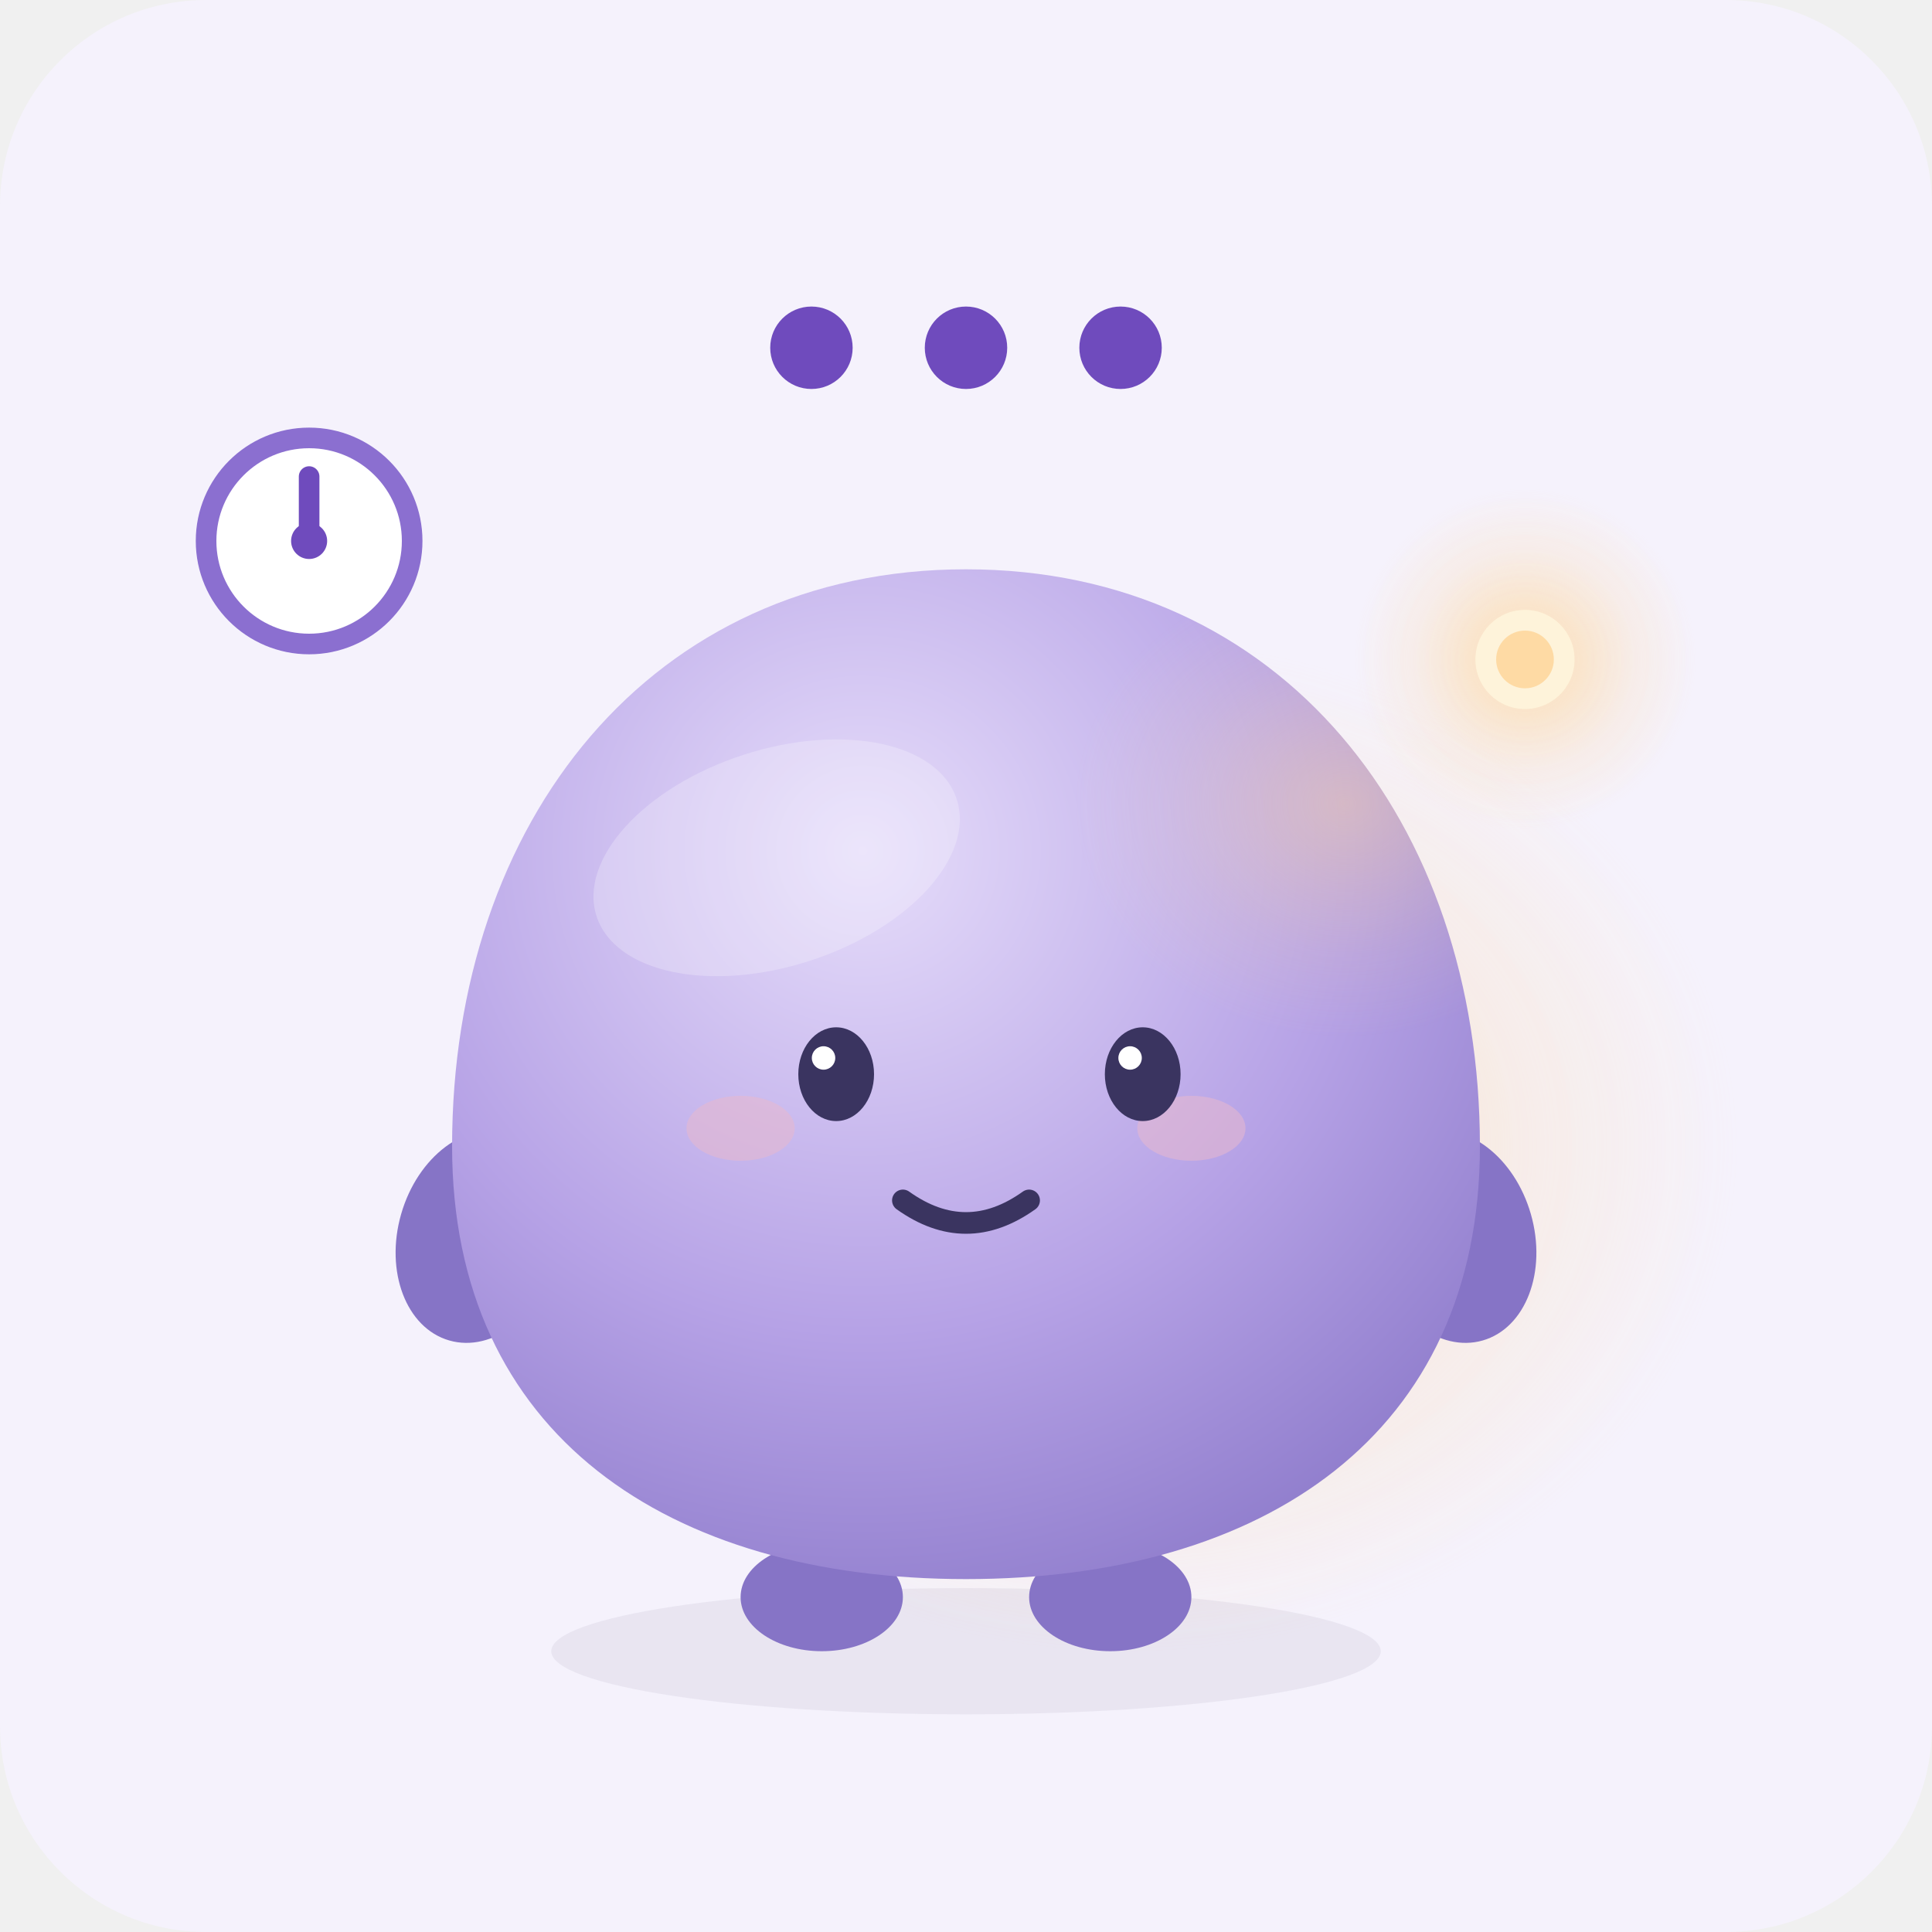
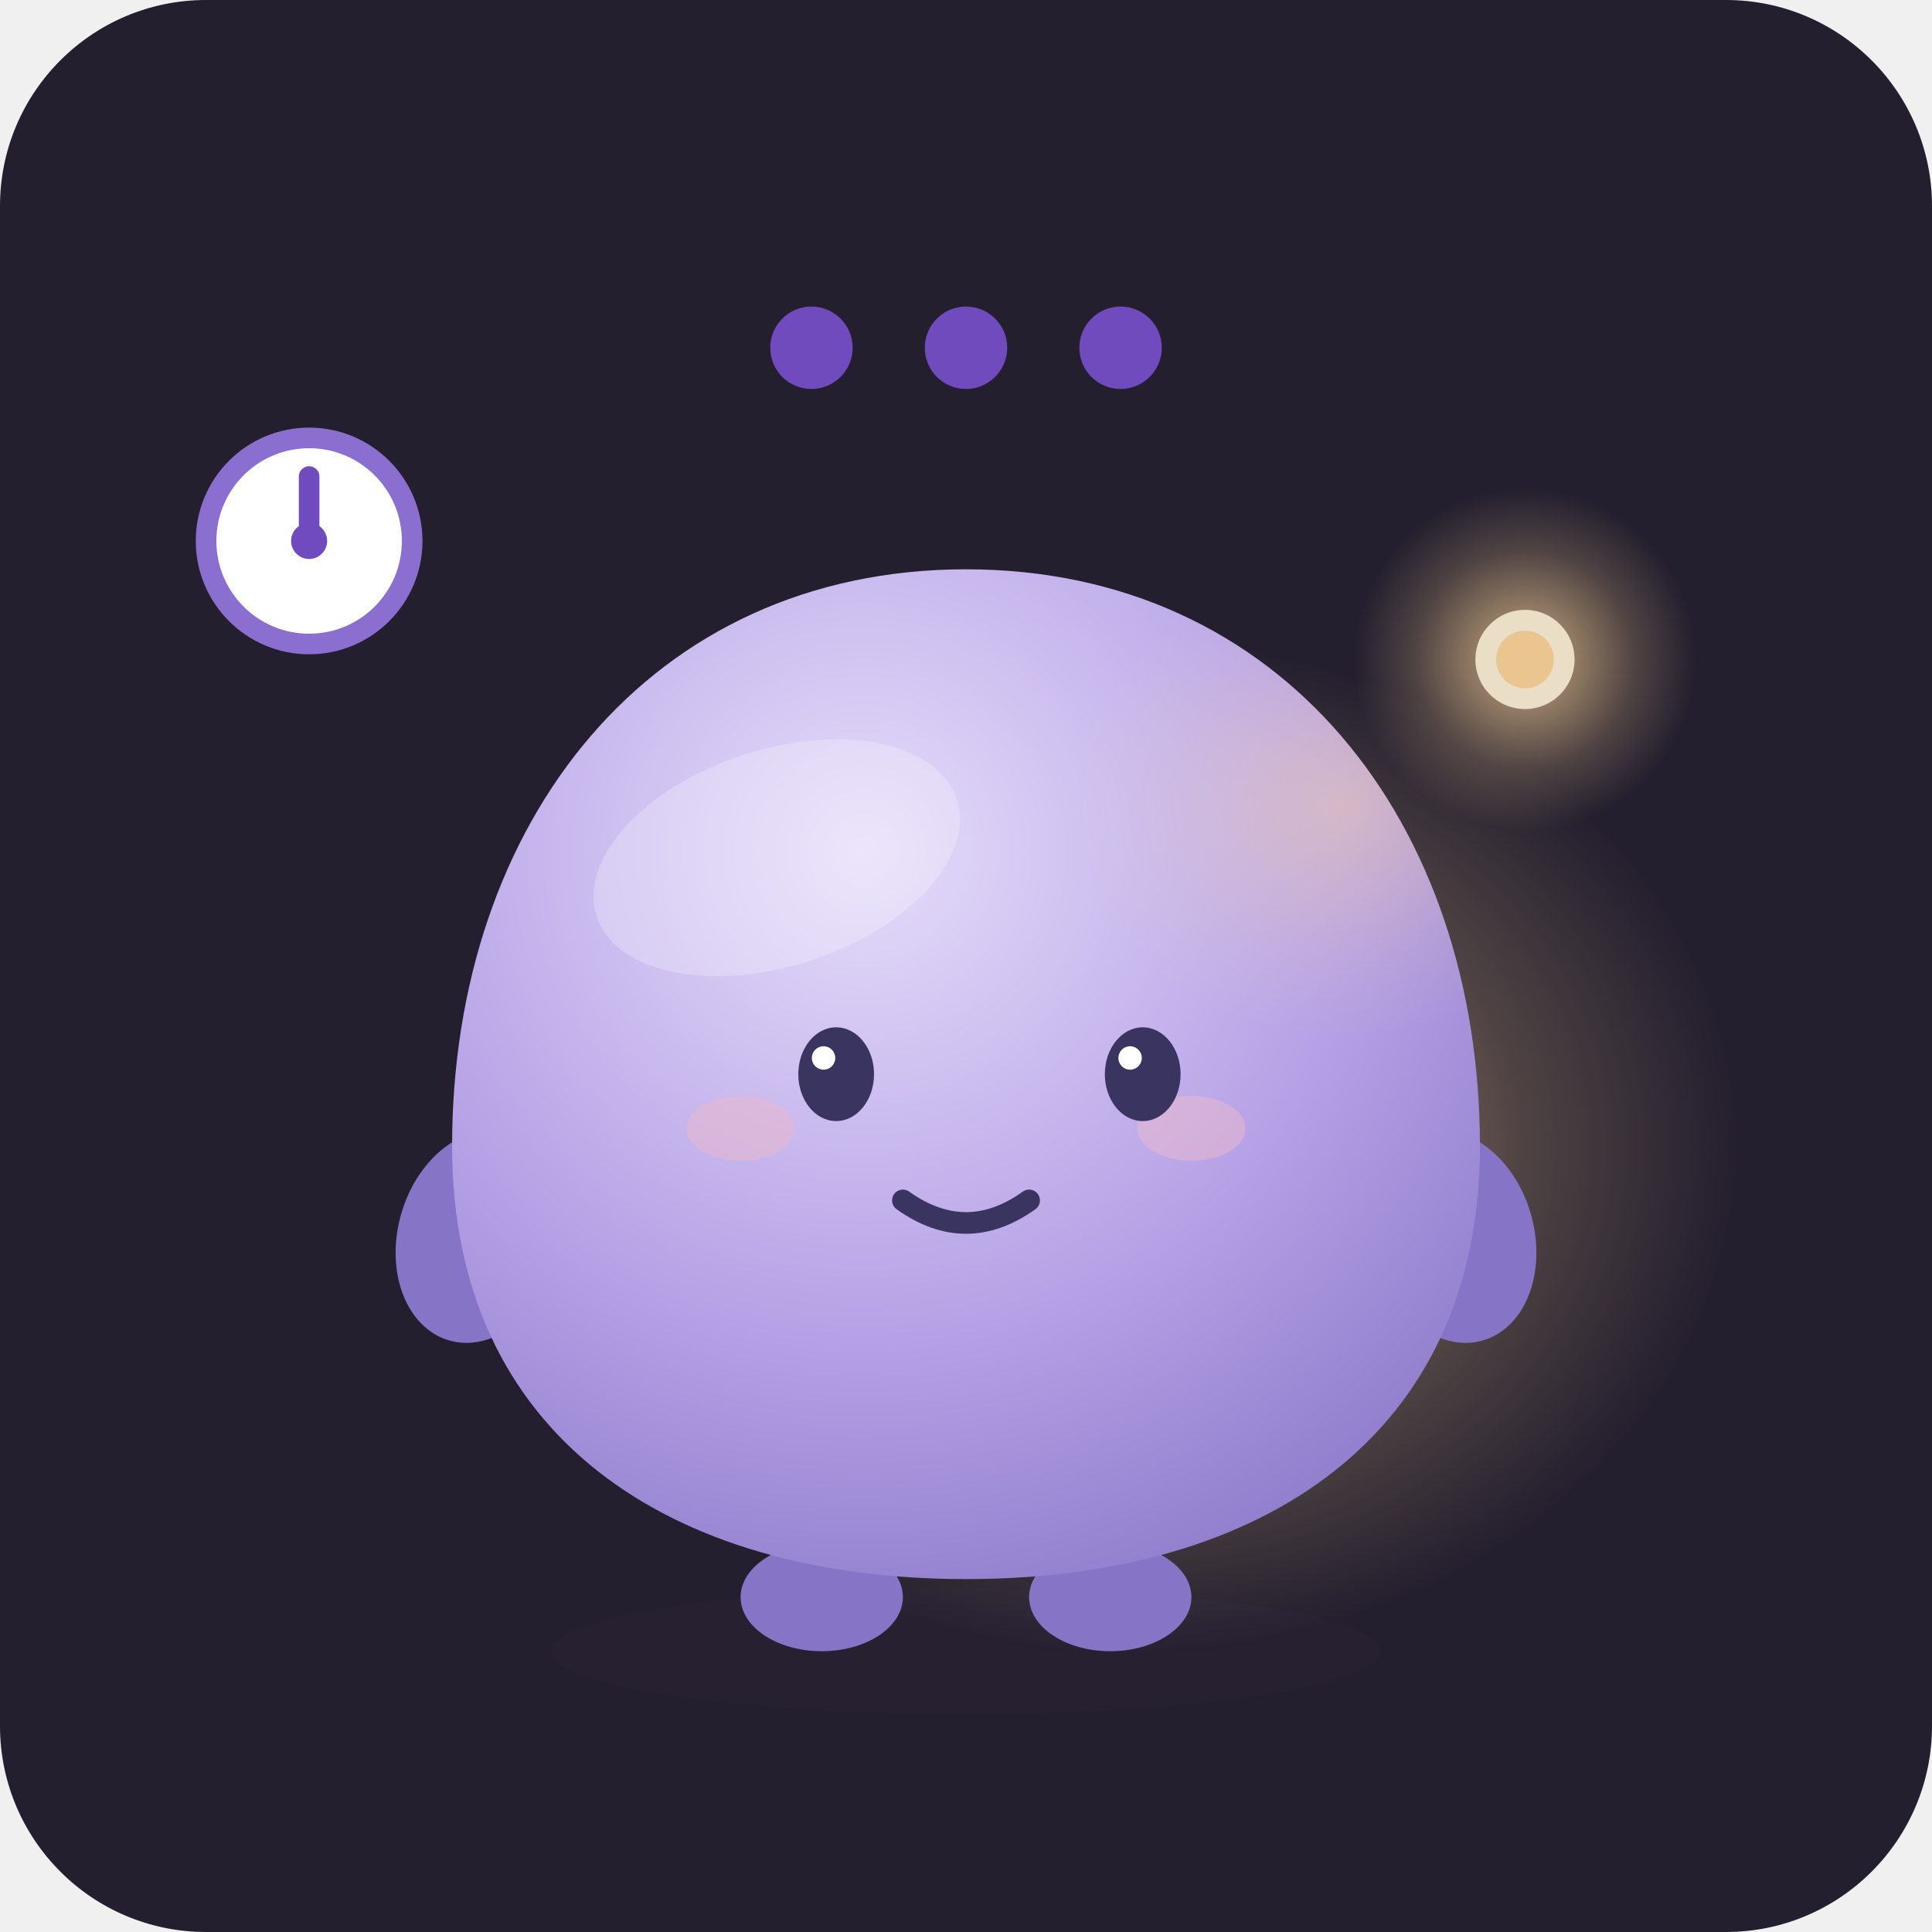
<svg xmlns="http://www.w3.org/2000/svg" viewBox="0 0 150 150">
  <style>
.body{transform-box:fill-box;transform-origin:50% 100%;animation:wsway 3.4s ease-in-out infinite}
@keyframes wsway{0%,100%{transform:translateX(-1.1px)}50%{transform:translateX(1.1px)}}
.orb{transform-box:fill-box;transform-origin:center;animation:glo 2.6s ease-in-out infinite}
@keyframes glo{0%,100%{opacity:.72;transform:scale(.93)}50%{opacity:1;transform:scale(1.1)}}
.hand{transform-box:view-box;transform-origin:24px 42px;animation:spin 3s linear infinite}@keyframes spin{to{transform:rotate(360deg)}}.wd{transform-box:fill-box;transform-origin:center}.d1{animation:wd 1.5s ease-in-out infinite}.d2{animation:wd 1.5s ease-in-out .25s infinite}.d3{animation:wd 1.5s ease-in-out .5s infinite}@keyframes wd{0%,100%{opacity:.35}50%{opacity:1}}
@media(prefers-reduced-motion:reduce){*{animation:none!important}}
</style>
-   <rect width="150" height="150" rx="16" fill="#F5F2FC" />
+   <rect width="150" height="150" rx="16" fill="#241F2E" />
  <g transform="translate(5,5)">
    <path opacity="0.07" d="M70 128.1C87.784 128.1 102.2 125.906 102.2 123.2C102.2 120.494 87.784 118.3 70 118.3C52.217 118.3 37.8 120.494 37.8 123.2C37.8 125.906 52.217 128.1 70 128.1Z" fill="#3A3460" />
    <g class="body" fill="none">
      <g opacity="0.9">
        <path d="M82.6 123.2C108.889 123.2 130.2 105.649 130.2 84C130.2 62.35 108.889 44.8 82.6 44.8C56.311 44.8 35 62.35 35 84C35 105.649 56.311 123.2 82.6 123.2Z" fill="url(#paint0_radial_1298_320)" />
      </g>
      <path d="M58.8 123.2C62.279 123.2 65.1 121.32 65.1 119C65.1 116.68 62.279 114.8 58.8 114.8C55.321 114.8 52.5 116.68 52.5 119C52.5 121.32 55.321 123.2 58.8 123.2Z" fill="#8674C6" />
      <path d="M81.2 123.2C84.679 123.2 87.5 121.32 87.5 119C87.5 116.68 84.679 114.8 81.2 114.8C77.721 114.8 74.9 116.68 74.9 119C74.9 121.32 77.721 123.2 81.2 123.2Z" fill="#8674C6" />
      <path d="M29.885 99.075C33.229 100.034 36.977 97.196 38.256 92.737C39.535 88.277 37.86 83.884 34.515 82.925C31.171 81.966 27.423 84.804 26.144 89.263C24.865 93.723 26.54 98.115 29.885 99.075Z" fill="#8674C6" />
      <path d="M110.115 99.075C113.46 98.115 115.135 93.723 113.856 89.263C112.577 84.804 108.829 81.966 105.485 82.925C102.14 83.884 100.465 88.277 101.744 92.737C103.023 97.196 106.771 100.034 110.115 99.075Z" fill="#8674C6" />
      <path d="M70 39.2C94.5 39.2 109.9 58.8 109.9 84C109.9 106.4 93.1 117.6 70 117.6C46.9 117.6 30.1 106.4 30.1 84C30.1 58.8 45.5 39.2 70 39.2Z" fill="url(#paint1_radial_1298_320)" />
      <mask id="mask0_1298_320" style="mask-type:luminance" maskUnits="userSpaceOnUse" x="30" y="39" width="80" height="79">
        <path d="M70 39.2C94.5 39.2 109.9 58.8 109.9 84C109.9 106.4 93.1 117.6 70 117.6C46.9 117.6 30.1 106.4 30.1 84C30.1 58.8 45.5 39.2 70 39.2Z" fill="white" />
      </mask>
      <g mask="url(#mask0_1298_320)">
        <path opacity="0.24" d="M57.896 69.589C65.617 67.08 70.714 61.469 69.28 57.057C67.847 52.645 60.425 51.102 52.704 53.611C44.983 56.12 39.886 61.73 41.319 66.142C42.753 70.555 50.174 72.097 57.896 69.589Z" fill="white" />
        <path opacity="0.495" d="M99.4 75.6C110.998 75.6 120.4 67.451 120.4 57.4C120.4 47.348 110.998 39.2 99.4 39.2C87.802 39.2 78.4 47.348 78.4 57.4C78.4 67.451 87.802 75.6 99.4 75.6Z" fill="url(#paint2_radial_1298_320)" />
      </g>
      <path opacity="0.55" d="M52.5 85.12C54.819 85.12 56.7 83.992 56.7 82.6C56.7 81.208 54.819 80.08 52.5 80.08C50.18 80.08 48.3 81.208 48.3 82.6C48.3 83.992 50.18 85.12 52.5 85.12Z" fill="#E7B8CE" />
      <path opacity="0.55" d="M87.5 85.12C89.819 85.12 91.7 83.992 91.7 82.6C91.7 81.208 89.819 80.08 87.5 80.08C85.18 80.08 83.3 81.208 83.3 82.6C83.3 83.992 85.18 85.12 87.5 85.12Z" fill="#E7B8CE" />
      <path d="M59.92 82.04C61.544 82.04 62.86 80.41 62.86 78.4C62.86 76.39 61.544 74.76 59.92 74.76C58.296 74.76 56.98 76.39 56.98 78.4C56.98 80.41 58.296 82.04 59.92 82.04Z" fill="#3A3460" />
      <path d="M58.94 78.05C59.442 78.05 59.85 77.643 59.85 77.14C59.85 76.638 59.442 76.23 58.94 76.23C58.437 76.23 58.03 76.638 58.03 77.14C58.03 77.643 58.437 78.05 58.94 78.05Z" fill="white" />
      <path d="M83.72 82.04C85.344 82.04 86.66 80.41 86.66 78.4C86.66 76.39 85.344 74.76 83.72 74.76C82.096 74.76 80.78 76.39 80.78 78.4C80.78 80.41 82.096 82.04 83.72 82.04Z" fill="#3A3460" />
      <path d="M82.74 78.05C83.242 78.05 83.65 77.643 83.65 77.14C83.65 76.638 83.242 76.23 82.74 76.23C82.237 76.23 81.83 76.638 81.83 77.14C81.83 77.643 82.237 78.05 82.74 78.05Z" fill="white" />
      <path d="M65.1 88.2C68.367 90.533 71.633 90.533 74.9 88.2" stroke="#3A3460" stroke-width="1.68" stroke-linecap="round" />
      <g opacity="0.9">
        <g class="orb">
          <path d="M113.4 59.5C120.745 59.5 126.7 53.545 126.7 46.2C126.7 38.855 120.745 32.9 113.4 32.9C106.055 32.9 100.1 38.855 100.1 46.2C100.1 53.545 106.055 59.5 113.4 59.5Z" fill="url(#paint3_radial_1298_320)" />
          <path d="M113.4 50.05C115.526 50.05 117.25 48.326 117.25 46.2C117.25 44.074 115.526 42.35 113.4 42.35C111.274 42.35 109.55 44.074 109.55 46.2C109.55 48.326 111.274 50.05 113.4 50.05Z" fill="#FFF3D6" />
          <path d="M113.4 48.44C114.637 48.44 115.64 47.437 115.64 46.2C115.64 44.963 114.637 43.96 113.4 43.96C112.163 43.96 111.16 44.963 111.16 46.2C111.16 47.437 112.163 48.44 113.4 48.44Z" fill="#FFD79A" />
        </g>
      </g>
      <defs>
        <radialGradient id="paint0_radial_1298_320" cx="0" cy="0" r="1" gradientUnits="userSpaceOnUse" gradientTransform="translate(82.6 83.9999) scale(47.6 39.2)">
          <stop stop-color="#FFD79A" stop-opacity="0.85" />
          <stop offset="0.64" stop-color="#FFD79A" stop-opacity="0.22" />
          <stop offset="1" stop-color="#FFD79A" stop-opacity="0" />
        </radialGradient>
        <radialGradient id="paint1_radial_1298_320" cx="0" cy="0" r="1" gradientUnits="userSpaceOnUse" gradientTransform="translate(62.0199 61.152) scale(68.628 67.424)">
          <stop stop-color="#E6DDFA" />
          <stop offset="0.55" stop-color="#B6A2E6" />
          <stop offset="1" stop-color="#8674C6" />
        </radialGradient>
        <radialGradient id="paint2_radial_1298_320" cx="0" cy="0" r="1" gradientUnits="userSpaceOnUse" gradientTransform="translate(99.3999 57.3997) scale(21 18.2)">
          <stop stop-color="#FFD79A" stop-opacity="0.85" />
          <stop offset="0.64" stop-color="#FFD79A" stop-opacity="0.22" />
          <stop offset="1" stop-color="#FFD79A" stop-opacity="0" />
        </radialGradient>
        <radialGradient id="paint3_radial_1298_320" cx="0" cy="0" r="1" gradientUnits="userSpaceOnUse" gradientTransform="translate(113.4 46.1999) scale(13.3)">
          <stop stop-color="#FFD79A" stop-opacity="0.85" />
          <stop offset="0.64" stop-color="#FFD79A" stop-opacity="0.22" />
          <stop offset="1" stop-color="#FFD79A" stop-opacity="0" />
        </radialGradient>
      </defs>
    </g>
  </g>
  <g>
    <g>
      <g>
        <circle cx="24" cy="42" r="8" fill="#fff" stroke="#8B6FD0" stroke-width="1.6" />
        <line class="hand" x1="24" y1="42" x2="24" y2="37" stroke="#6F4BBD" stroke-width="1.6" stroke-linecap="round" />
        <circle cx="24" cy="42" r="1.4" fill="#6F4BBD" />
      </g>
      <circle class="wd d1" cx="63" cy="27" r="3.2" fill="#6F4BBD" />
      <circle class="wd d2" cx="75" cy="27" r="3.2" fill="#6F4BBD" />
      <circle class="wd d3" cx="87" cy="27" r="3.2" fill="#6F4BBD" />
    </g>
  </g>
</svg>
